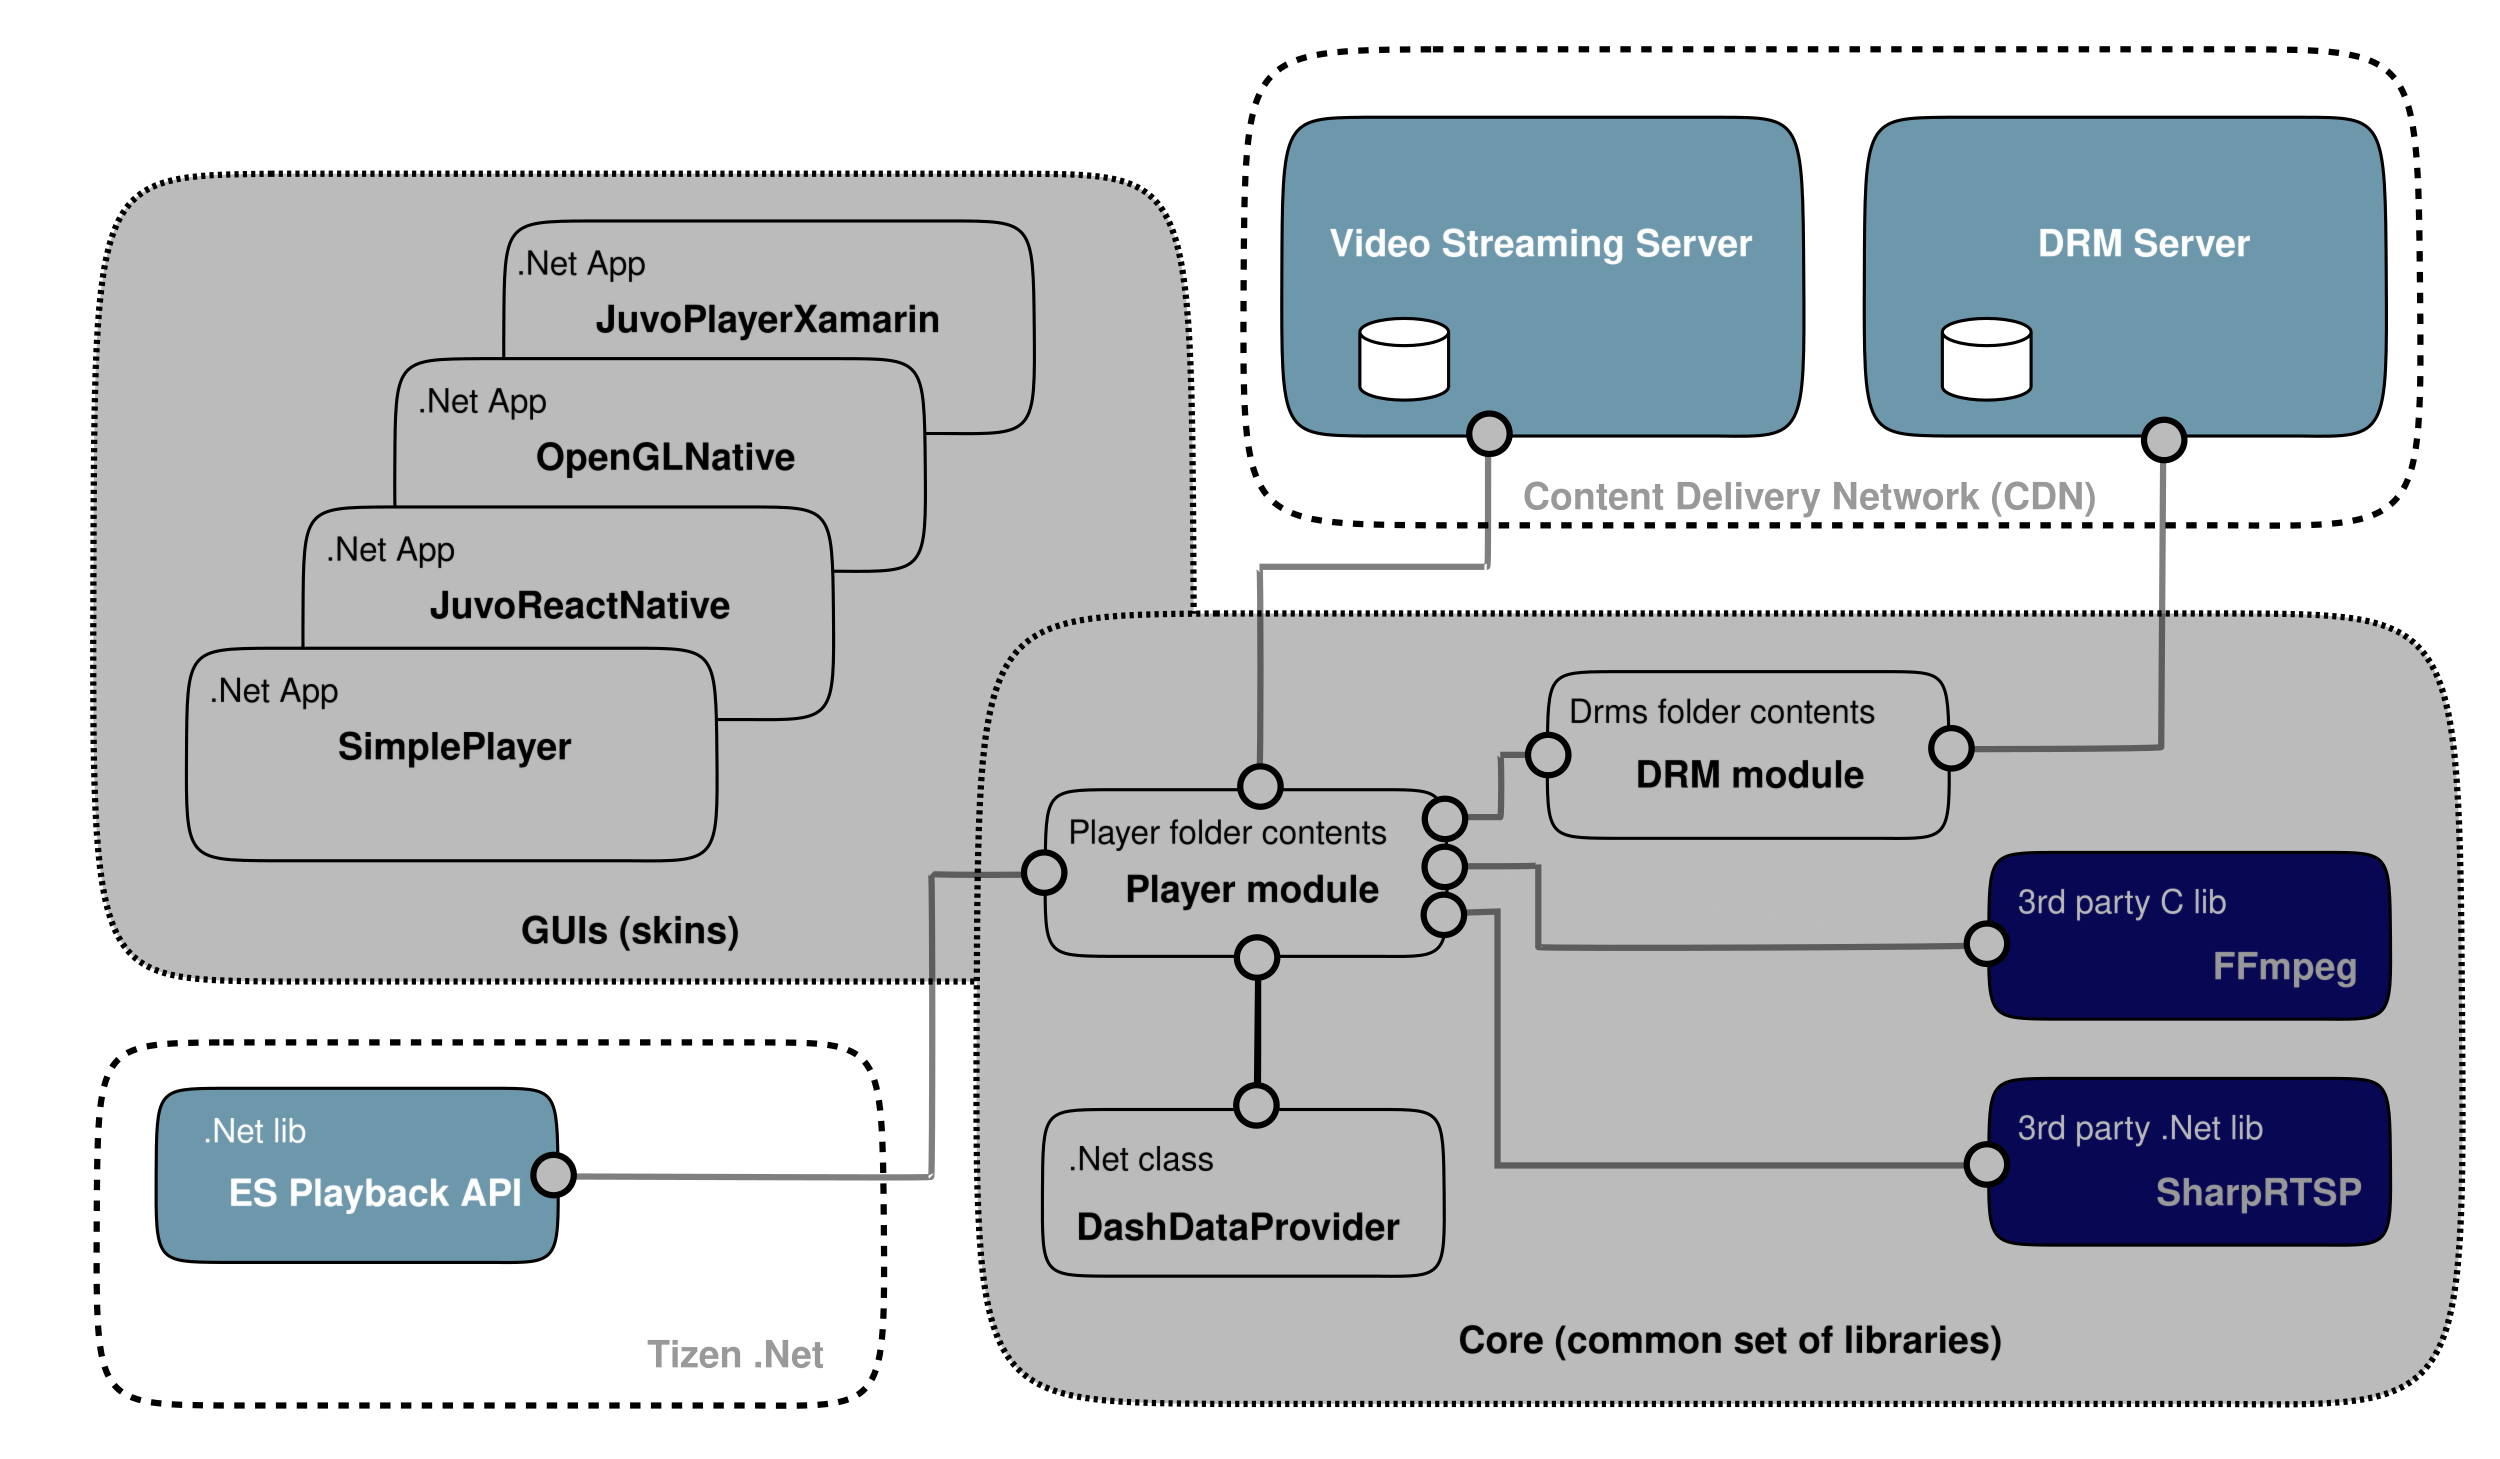
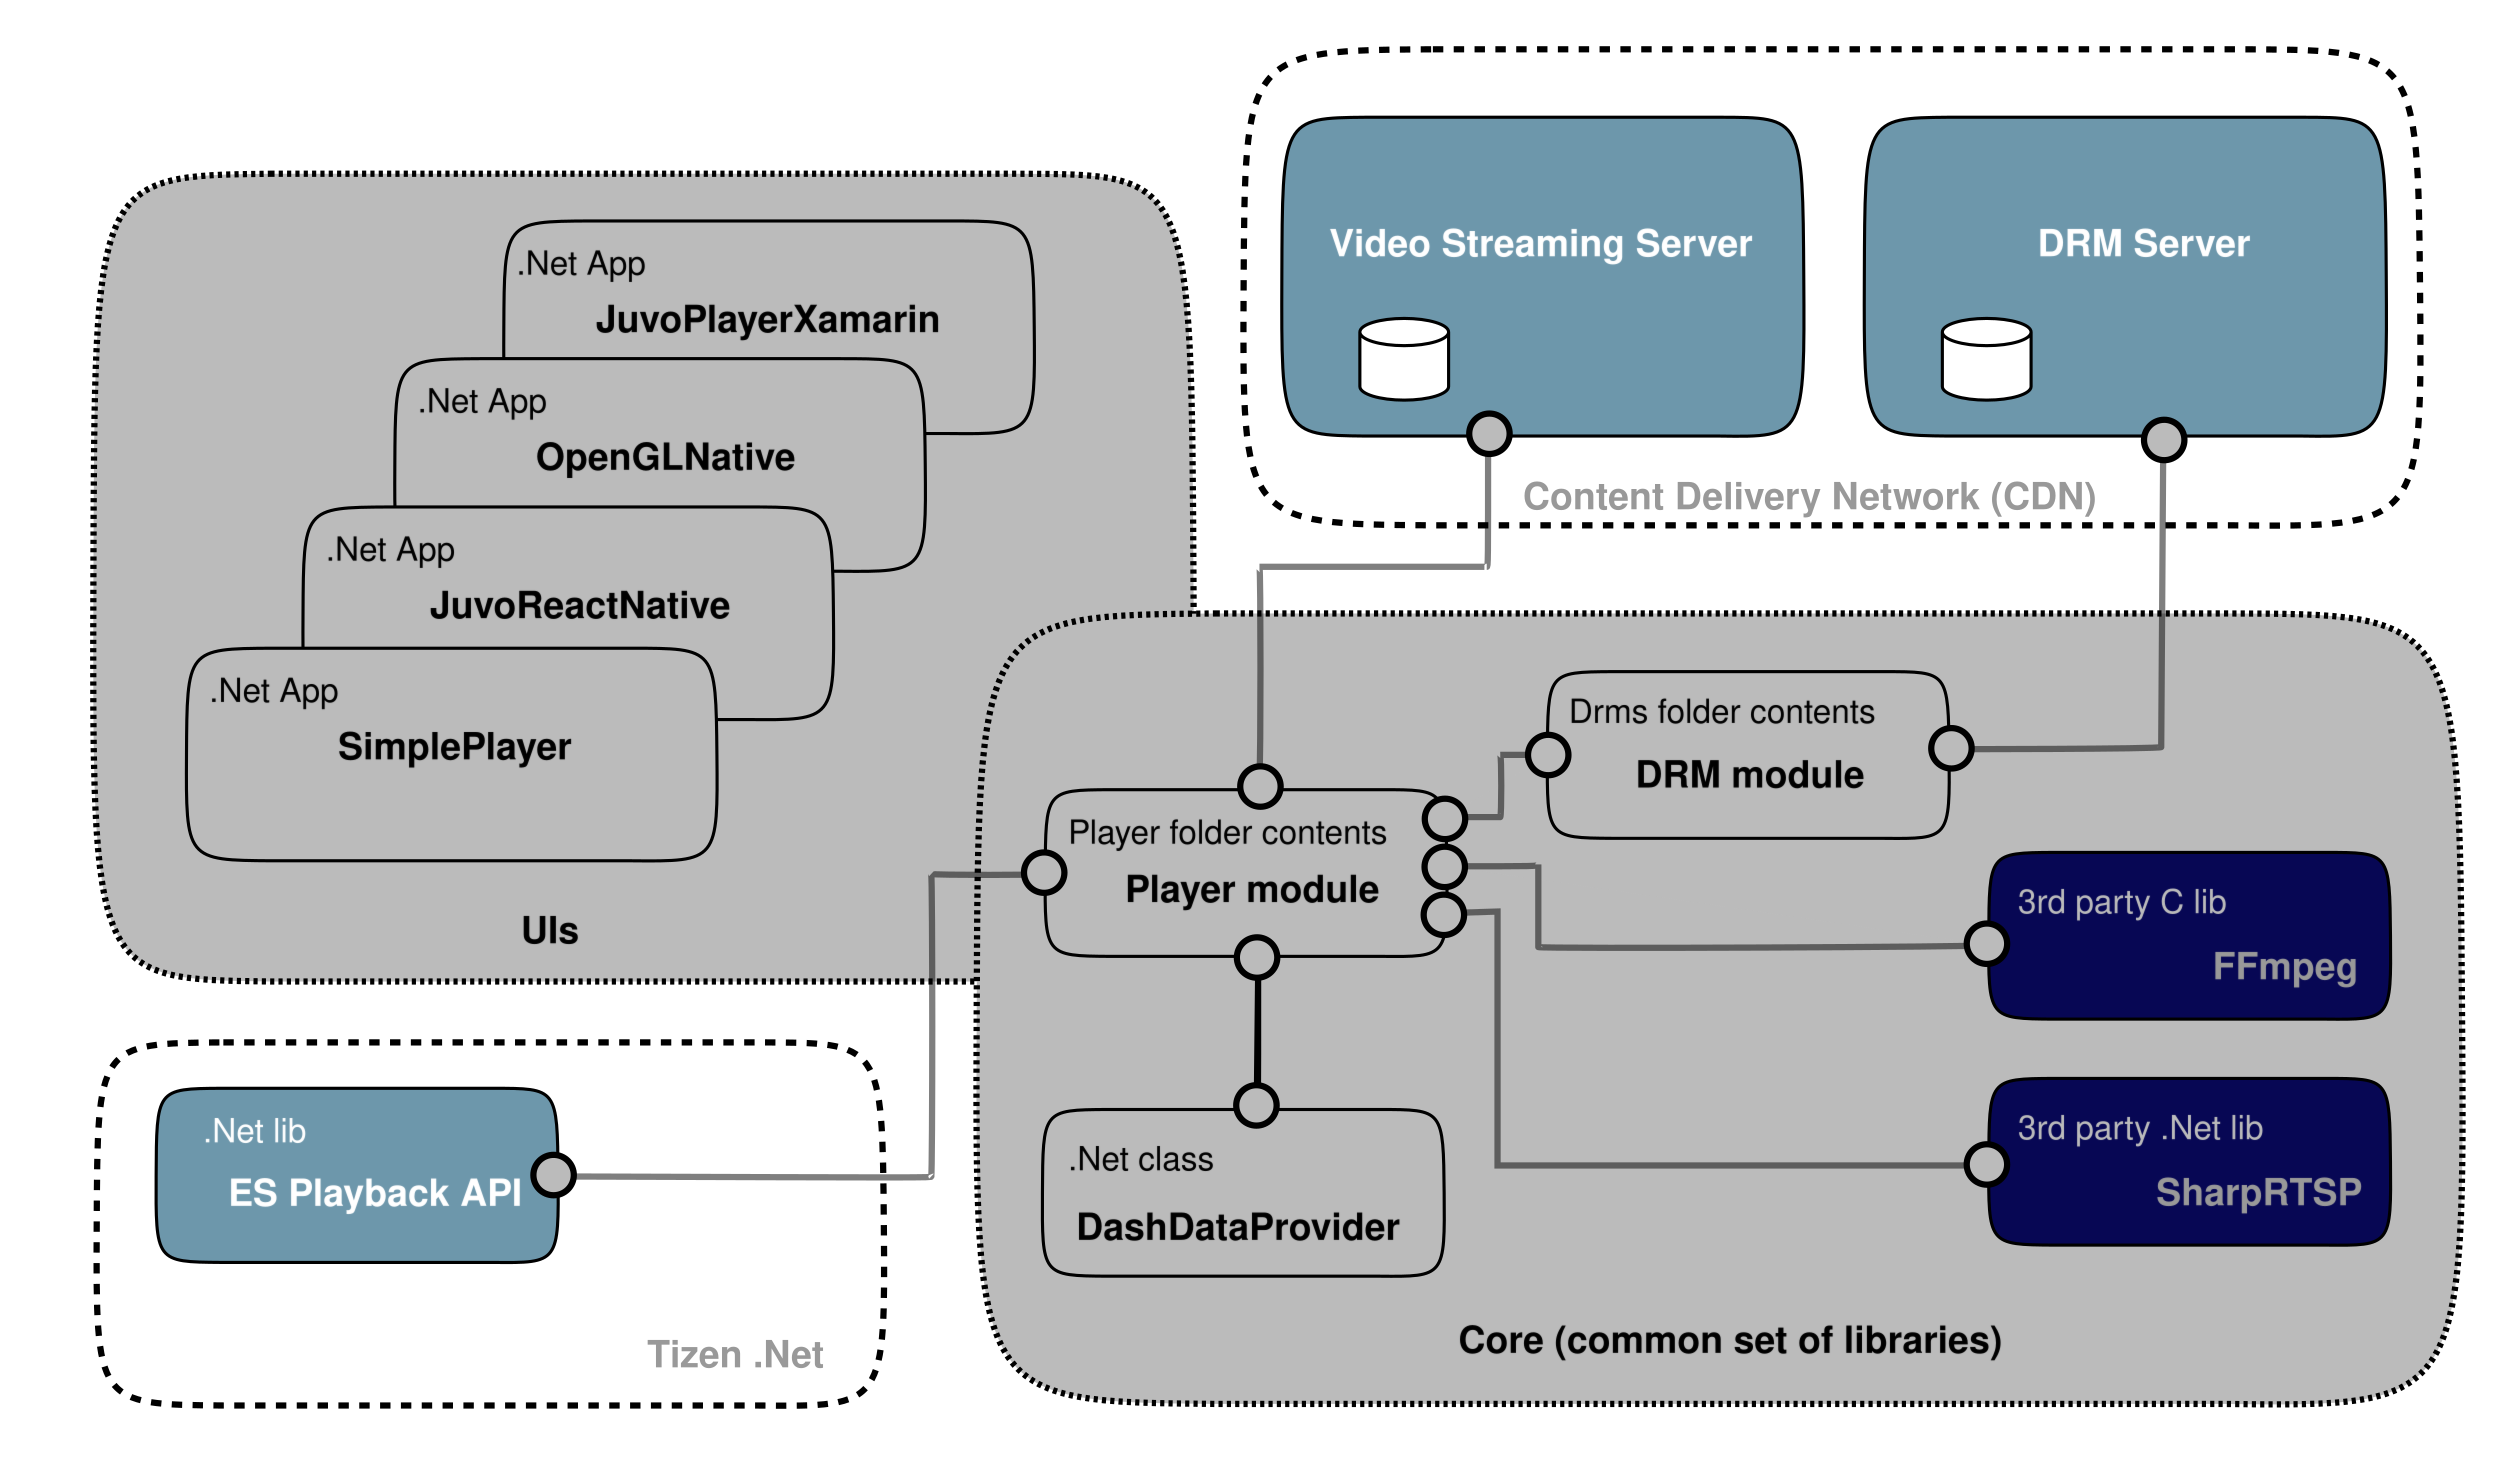
<svg xmlns="http://www.w3.org/2000/svg" width="1200" height="700" stroke="null" style="vector-effect: non-scaling-stroke;">
  <defs stroke="null" style="vector-effect: non-scaling-stroke;">
    <filter stroke="null" style="vector-effect: non-scaling-stroke;" id="svg_1_blur">
      <feGaussianBlur stroke="null" style="vector-effect: non-scaling-stroke;" stdDeviation="0.4" in="SourceGraphic" />
    </filter>
  </defs>
  <g stroke="null">
    <rect stroke="null" fill="#ffffff" id="canvas_background" height="702" width="1202" y="-1" x="-1" />
  </g>
  <g stroke="null">
    <path stroke="#000" style="vector-effect: non-scaling-stroke;" stroke-dasharray="2,2" fill="#BBBBBB" stroke-width="3" d="m129.786,83.4l358.129,0l0,0c83.937,0.306 83.894,-1.423 84.949,193.862c1.055,195.285 0.804,195.353 -84.949,193.862l-358.129,0l0,0c-85.532,-1.083 -85.535,-1.403 -84.949,-193.862c0.586,-192.459 0.088,-192.939 84.949,-193.862z" id="svg_76" />
    <path stroke-dasharray="2,2" stroke="#000" fill="#BBBBBB" stroke-width="3" d="m583.517,294.462l483.546,0l0,0c113.332,0.3 113.274,-1.392 114.698,189.714c1.424,191.106 1.086,191.173 -114.698,189.714l-483.546,0l0,0c-115.486,-1.06 -115.489,-1.373 -114.698,-189.714c0.791,-188.341 0.119,-188.811 114.698,-189.714z" id="svg_27" />
    <path stroke-dasharray="5,5" stroke="#000" fill="none" stroke-width="3" d="m107.209,500.349l256.251,0l0,0c60.059,0.138 60.028,-0.639 60.783,87.145c0.755,87.785 0.575,87.816 -60.783,87.145l-256.251,0l0,0c-61.201,-0.487 -61.202,-0.631 -60.783,-87.145c0.419,-86.515 0.063,-86.73 60.783,-87.145z" id="svg_39" />
    <path stroke-dasharray="5,5" stroke="#000" fill="#ffffff" stroke-width="3" d="m687.784,23.661l382.988,0l0,0c89.764,0.18 89.717,-0.838 90.845,114.248c1.128,115.086 0.86,115.127 -90.845,114.248l-382.988,0l0,0c-91.469,-0.638 -91.472,-0.827 -90.845,-114.248c0.627,-113.421 0.094,-113.704 90.845,-114.248z" id="svg_26" />
    <path stroke="#000" style="vector-effect: non-scaling-stroke;" fill="#6D97AB" stroke-width="1.5" d="m655.593,56.279l169.915,0l0,0c39.824,0.121 39.804,-0.561 40.304,76.515c0.5,77.077 0.381,77.104 -40.304,76.515l-169.915,0l0,0c-40.581,-0.427 -40.582,-0.554 -40.304,-76.515c0.278,-75.961 0.042,-76.151 40.304,-76.515z" id="svg_3" />
    <text stroke="#000" style="vector-effect: non-scaling-stroke;" font-weight="bold" filter="url(#svg_1_blur)" fill="#ffffff" stroke-width="0" x="638" y="123" id="svg_1" font-size="18" font-family="Helvetica, Arial, sans-serif" text-anchor="start" xml:space="preserve">Video Streaming Server</text>
    <path stroke="#000" style="vector-effect: non-scaling-stroke;" fill="#fff" stroke-width="1.5" stroke-opacity="null" fill-opacity="null" d="m695.328,159.377c0,3.611 -9.534,6.537 -21.296,6.537m21.296,-6.537l0,0c0,3.611 -9.534,6.537 -21.296,6.537c-11.761,0 -21.296,-2.927 -21.296,-6.537m0,0l0,0c0,-3.61 9.534,-6.537 21.296,-6.537c11.761,0 21.296,2.927 21.296,6.537l0,26.15c0,3.611 -9.534,6.537 -21.296,6.537c-11.761,0 -21.296,-2.927 -21.296,-6.537l0,-26.15z" id="svg_6" />
    <path stroke="#000" style="vector-effect: non-scaling-stroke;" fill="#6D97AB" stroke-width="1.5" d="m935.186,56.279l169.915,0l0,0c39.824,0.121 39.804,-0.561 40.304,76.515c0.5,77.077 0.381,77.104 -40.304,76.515l-169.915,0l0,0c-40.581,-0.427 -40.582,-0.554 -40.304,-76.515c0.278,-75.961 0.042,-76.151 40.304,-76.515z" id="svg_22" />
    <text stroke="#000" style="vector-effect: non-scaling-stroke;" font-weight="bold" filter="url(#svg_1_blur)" fill="#ffffff" stroke-width="0" x="978" y="123" id="svg_23" font-size="18" font-family="Helvetica, Arial, sans-serif" text-anchor="start" xml:space="preserve">DRM Server</text>
    <path stroke="#000" style="vector-effect: non-scaling-stroke;" fill="#fff" stroke-width="1.5" stroke-opacity="null" fill-opacity="null" d="m974.921,159.377c0,3.611 -9.534,6.537 -21.296,6.537m21.296,-6.537l0,0c0,3.611 -9.534,6.537 -21.296,6.537c-11.761,0 -21.296,-2.927 -21.296,-6.537m0,0l0,0c0,-3.61 9.534,-6.537 21.296,-6.537c11.761,0 21.296,2.927 21.296,6.537l0,26.15c0,3.611 -9.534,6.537 -21.296,6.537c-11.761,0 -21.296,-2.927 -21.296,-6.537l0,-26.15z" id="svg_24" />
    <text stroke="#000" font-weight="bold" fill="#999999" stroke-width="0" x="730.97" y="244.441" id="svg_25" font-size="18" font-family="Helvetica, Arial, sans-serif" text-anchor="start" xml:space="preserve">Content Delivery Network (CDN)</text>
    <path stroke="#000" style="vector-effect: non-scaling-stroke;" fill="#BBBBBB" stroke-width="1.5" d="m282.796,106.055l172.682,0l0,0c40.473,0.081 40.452,-0.374 40.96,51.02c0.509,51.394 0.388,51.412 -40.96,51.02l-172.682,0l0,0c-41.242,-0.285 -41.243,-0.369 -40.96,-51.02c0.283,-50.65 0.042,-50.777 40.96,-51.02z" id="svg_33" />
    <text stroke="#000" style="vector-effect: non-scaling-stroke;" font-weight="bold" filter="url(#svg_1_blur)" fill="#000000" stroke-width="0" x="285.968" y="159.411" id="svg_36" font-size="18" font-family="Helvetica, Arial, sans-serif" text-anchor="start" xml:space="preserve">JuvoPlayerXamarin</text>
    <text stroke="#000" style="vector-effect: non-scaling-stroke;" font-weight="normal" filter="url(#svg_1_blur)" fill="#000000" stroke-width="0" x="247.884" y="131.842" id="svg_37" font-size="16" font-family="Helvetica, Arial, sans-serif" text-anchor="start" xml:space="preserve">.Net App</text>
    <path stroke="#000" fill="#070754" stroke-width="1.5" d="m985.631,517.637l130.78,0l0,0c30.652,0.063 30.636,-0.294 31.021,40.009c0.385,40.303 0.294,40.317 -31.021,40.009l-130.78,0l0,0c-31.234,-0.224 -31.235,-0.29 -31.021,-40.009c0.214,-39.72 0.032,-39.819 31.021,-40.009z" id="svg_41" />
    <text stroke="#000" font-weight="bold" filter="url(#svg_1_blur)" fill="#999999" stroke-width="0" x="1034.949" y="578.523" id="svg_42" font-size="18" font-family="Helvetica, Arial, sans-serif" text-anchor="start" xml:space="preserve">SharpRTSP</text>
    <text stroke="#000" font-weight="normal" filter="url(#svg_1_blur)" fill="#BBBBBB" stroke-width="0" x="968.607" y="546.814" id="svg_43" font-size="16" font-family="Helvetica, Arial, sans-serif" text-anchor="start" xml:space="preserve">3rd party .Net lib</text>
    <path stroke="#000" fill="#070754" stroke-width="1.5" d="m985.631,409.163l130.78,0l0,0c30.652,0.063 30.636,-0.294 31.021,40.009c0.385,40.303 0.294,40.317 -31.021,40.009l-130.78,0l0,0c-31.234,-0.224 -31.235,-0.29 -31.021,-40.009c0.214,-39.72 0.032,-39.819 31.021,-40.009z" id="svg_44" />
    <text stroke="#000" font-weight="bold" filter="url(#svg_1_blur)" fill="#999999" stroke-width="0" x="1062.06" y="470.049" id="svg_45" font-size="18" font-family="Helvetica, Arial, sans-serif" text-anchor="start" xml:space="preserve">FFmpeg</text>
    <text stroke="#000" font-weight="normal" filter="url(#svg_1_blur)" fill="#BBBBBB" stroke-width="0" x="968.607" y="438.34" id="svg_46" font-size="16" font-family="Helvetica, Arial, sans-serif" text-anchor="start" xml:space="preserve">3rd party C lib</text>
    <path stroke="#000" style="vector-effect: non-scaling-stroke;" fill="none" stroke-width="1.5" d="m773.767,322.383l130.78,0l0,0c30.652,0.063 30.636,-0.294 31.021,40.009c0.385,40.303 0.294,40.317 -31.021,40.009l-130.78,0l0,0c-31.234,-0.224 -31.235,-0.29 -31.021,-40.009c0.214,-39.72 0.032,-39.819 31.021,-40.009z" id="svg_47" />
    <text stroke="#000" style="vector-effect: non-scaling-stroke;" font-weight="bold" filter="url(#svg_1_blur)" fill="#000000" stroke-width="0" x="785" y="378" id="svg_48" font-size="18" font-family="Helvetica, Arial, sans-serif" text-anchor="start" xml:space="preserve">DRM module</text>
    <text stroke="#000" style="vector-effect: non-scaling-stroke;" font-weight="normal" filter="url(#svg_1_blur)" fill="#000000" stroke-width="0" x="753" y="347" id="svg_49" font-size="16" font-family="Helvetica, Arial, sans-serif" text-anchor="start" xml:space="preserve">Drms folder contents</text>
    <path stroke="#000" fill="none" stroke-width="1.5" d="m532.727,379.042l130.78,0l0,0c30.652,0.063 30.636,-0.294 31.021,40.009c0.385,40.303 0.294,40.317 -31.021,40.009l-130.78,0l0,0c-31.234,-0.224 -31.235,-0.29 -31.021,-40.009c0.214,-39.72 0.032,-39.819 31.021,-40.009z" id="svg_50" />
    <text stroke="#000" font-weight="bold" filter="url(#svg_1_blur)" fill="#000000" stroke-width="0" x="540" y="433" id="svg_51" font-size="18" font-family="Helvetica, Arial, sans-serif" text-anchor="start" xml:space="preserve">Player module</text>
    <text stroke="#000" style="vector-effect: non-scaling-stroke;" font-weight="normal" filter="url(#svg_1_blur)" fill="#000000" stroke-width="0" x="512.674" y="405" id="svg_52" font-size="16" font-family="Helvetica, Arial, sans-serif" text-anchor="start" xml:space="preserve">Player folder contents</text>
    <path stroke="#000" style="vector-effect: non-scaling-stroke;" fill="none" stroke-width="1.5" d="m531.394,532.553l130.78,0l0,0c30.652,0.063 30.636,-0.294 31.021,40.009c0.385,40.303 0.294,40.317 -31.021,40.009l-130.78,0l0,0c-31.234,-0.224 -31.235,-0.29 -31.021,-40.009c0.214,-39.72 0.032,-39.819 31.021,-40.009z" id="svg_53" />
    <text stroke="#000" style="vector-effect: non-scaling-stroke;" font-weight="bold" filter="url(#svg_1_blur)" fill="#000000" stroke-width="0" x="516.524" y="595.134" id="svg_54" font-size="18" font-family="Helvetica, Arial, sans-serif" text-anchor="start" xml:space="preserve">DashDataProvider</text>
    <text stroke="#000" style="vector-effect: non-scaling-stroke;" font-weight="normal" filter="url(#svg_1_blur)" fill="#000000" stroke-width="0" x="512.674" y="561.73" id="svg_55" font-size="16" font-family="Helvetica, Arial, sans-serif" text-anchor="start" xml:space="preserve">.Net class</text>
    <text stroke="#000" font-weight="bold" fill="#999999" stroke-width="0" x="310.631" y="656.306" id="svg_60" font-size="18" font-family="Helvetica, Arial, sans-serif" text-anchor="start" xml:space="preserve">Tizen .Net</text>
    <path stroke="#000" fill="#6D97AB" stroke-width="1.5" d="m105.987,522.381l130.851,0l0,0c30.668,0.066 30.653,-0.307 31.038,41.79c0.385,42.096 0.294,42.111 -31.038,41.79l-130.851,0l0,0c-31.251,-0.233 -31.252,-0.303 -31.038,-41.79c0.214,-41.487 0.032,-41.591 31.038,-41.79z" id="svg_61" />
    <text stroke="#000" style="vector-effect: non-scaling-stroke;" font-weight="normal" filter="url(#svg_1_blur)" fill="#ffffff" stroke-width="0" x="97.417" y="548.31" id="svg_62" font-size="16" font-family="Helvetica, Arial, sans-serif" text-anchor="start" xml:space="preserve">.Net lib</text>
    <text stroke="#000" style="vector-effect: non-scaling-stroke;" font-weight="bold" filter="url(#svg_1_blur)" fill="#ffffff" stroke-width="0" x="109.518" y="578.818" id="svg_63" font-size="18" font-family="Helvetica, Arial, sans-serif" text-anchor="start" xml:space="preserve">ES Playback API</text>
    <path stroke="#000" style="vector-effect: non-scaling-stroke;" fill="#BBBBBB" stroke-width="1.5" d="m230.479,172.157l172.682,0l0,0c40.473,0.081 40.452,-0.374 40.96,51.02c0.509,51.394 0.388,51.412 -40.96,51.02l-172.682,0l0,0c-41.242,-0.285 -41.243,-0.369 -40.96,-51.02c0.283,-50.65 0.042,-50.777 40.96,-51.02z" id="svg_64" />
    <text stroke="#000" style="vector-effect: non-scaling-stroke;" font-weight="bold" filter="url(#svg_1_blur)" fill="#000000" stroke-width="0" x="257.155" y="225.512" id="svg_65" font-size="18" font-family="Helvetica, Arial, sans-serif" text-anchor="start" xml:space="preserve">OpenGLNative</text>
    <text stroke="#000" style="vector-effect: non-scaling-stroke;" font-weight="normal" filter="url(#svg_1_blur)" fill="#000000" stroke-width="0" x="200.427" y="197.944" id="svg_66" font-size="16" font-family="Helvetica, Arial, sans-serif" text-anchor="start" xml:space="preserve">.Net App</text>
    <path stroke="#000" style="vector-effect: non-scaling-stroke;" fill="#BBBBBB" stroke-width="1.5" d="m186.411,243.343l172.682,0l0,0c40.473,0.081 40.452,-0.374 40.96,51.02c0.509,51.394 0.388,51.412 -40.96,51.02l-172.682,0l0,0c-41.242,-0.285 -41.243,-0.369 -40.96,-51.02c0.283,-50.65 0.042,-50.777 40.96,-51.02z" id="svg_67" />
    <text stroke="#000" style="vector-effect: non-scaling-stroke;" font-weight="bold" filter="url(#svg_1_blur)" fill="#000000" stroke-width="0" x="206.307" y="296.699" id="svg_68" font-size="18" font-family="Helvetica, Arial, sans-serif" text-anchor="start" xml:space="preserve">JuvoReactNative</text>
    <text stroke="#000" style="vector-effect: non-scaling-stroke;" font-weight="normal" filter="url(#svg_1_blur)" fill="#000000" stroke-width="0" x="156.359" y="269.13" id="svg_69" font-size="16" font-family="Helvetica, Arial, sans-serif" text-anchor="start" xml:space="preserve">.Net App</text>
    <path stroke="#000" style="vector-effect: non-scaling-stroke;" fill="#BBBBBB" stroke-width="1.5" d="m130.479,311.14l172.682,0l0,0c40.473,0.081 40.452,-0.374 40.96,51.02c0.509,51.394 0.388,51.412 -40.96,51.02l-172.682,0l0,0c-41.242,-0.285 -41.243,-0.369 -40.96,-51.02c0.283,-50.65 0.042,-50.777 40.96,-51.02z" id="svg_73" />
    <text stroke="#000" style="vector-effect: non-scaling-stroke;" font-weight="bold" filter="url(#svg_1_blur)" fill="#000000" stroke-width="0" x="162.239" y="364.495" id="svg_74" font-size="18" font-family="Helvetica, Arial, sans-serif" text-anchor="start" xml:space="preserve">SimplePlayer</text>
    <text stroke="#000" style="vector-effect: non-scaling-stroke;" font-weight="normal" filter="url(#svg_1_blur)" fill="#000000" stroke-width="0" x="100.427" y="336.927" id="svg_75" font-size="16" font-family="Helvetica, Arial, sans-serif" text-anchor="start" xml:space="preserve">.Net App</text>
    <text stroke="#000" style="vector-effect: non-scaling-stroke;" font-weight="bold" filter="url(#svg_1_blur)" fill="#000000" stroke-width="0" x="700" y="649.371" id="svg_78" font-size="18" font-family="Helvetica, Arial, sans-serif" text-anchor="start" xml:space="preserve">Core (common set of libraries)</text>
    <path stroke="#000" id="svg_158" d="m267.651,564.693c179.998,0.623 179.998,0.623 179.331,0c0.667,0.623 0.667,-144.581 0,-145.204c0.667,0.623 55.333,0.623 54.666,0" opacity="0.5" stroke-opacity="null" stroke-width="3" fill="none" />
-     <text stroke="#000" style="cursor: move; vector-effect: non-scaling-stroke;" font-weight="bold" filter="url(#svg_1_blur)" fill="#000000" stroke-width="0" x="250" y="452.761" id="svg_80" font-size="18" font-family="Helvetica, Arial, sans-serif" text-anchor="start" xml:space="preserve">GUIs (skins)</text>
+     <text stroke="#000" style="cursor: move; vector-effect: non-scaling-stroke;" font-weight="bold" filter="url(#svg_1_blur)" fill="#000000" stroke-width="0" x="250" y="452.761" id="svg_80" font-size="18" font-family="Helvetica, Arial, sans-serif" text-anchor="start" xml:space="preserve">UIs</text>
    <path stroke="#000" id="svg_156" fill-opacity="null" stroke-opacity="null" stroke-dasharray="5,5" stroke-width="3" fill="none" />
    <path stroke="#000" id="svg_159" d="m714.28,209.739c0,62.337 0,62.337 -0.649,62.337c0.649,0 -108.441,0 -109.09,0c0.649,0 0.649,97.402 0,97.402" opacity="0.5" fill-opacity="null" stroke-opacity="null" stroke-width="3" fill="none" />
    <path stroke="#000" id="svg_160" d="m603.891,469.782c0,62.681 0,62.681 -0.649,62.681l0.649,-62.681z" fill-opacity="null" stroke-opacity="null" stroke-width="3" fill="none" />
    <path stroke="#000" id="svg_161" d="m694.8,389.607" opacity="0.5" fill-opacity="null" stroke-opacity="null" stroke-width="3" fill="#BBBBBB" />
    <path stroke="#000" id="svg_162" d="m694.8,392.205c25.974,0 25.974,0 25.324,-0c0.649,0 0.649,-29.87 0,-29.87c0.649,0 23.376,0 22.727,0" opacity="0.5" fill-opacity="null" stroke-opacity="null" stroke-width="3" fill="#BBBBBB" />
    <path stroke="#000" id="svg_165" d="m694.953,415.818c43.435,0 43.435,0 43.435,-0.902c0,0.902 0,40.579 0,39.677c0,0.902 216.163,-0 216.163,-0.902" opacity="0.5" fill-opacity="null" stroke-opacity="null" stroke-width="3" fill="#BBBBBB" />
    <path stroke="#000" id="svg_166" d="m1072.733,341.416" opacity="0.5" stroke-opacity="null" stroke-width="3" fill="none" />
    <path stroke="#000" style="vector-effect: non-scaling-stroke;" id="svg_167" d="m1038.39,208.082c-1.01,151.516 -1.01,151.516 -1.01,150.506c0,1.01 -101.011,1.01 -101.011,1.01" opacity="0.5" fill-opacity="null" stroke-opacity="null" stroke-width="3" fill="none" />
    <path stroke="#000" id="svg_168" fill-opacity="null" stroke-opacity="null" stroke-width="3" fill="none" />
    <path stroke="#000" id="svg_170" d="m694.54,438.289l24.275,-0.75l0,121.886l234.396,0" opacity="0.5" fill-opacity="null" stroke-opacity="null" stroke-width="3" fill="none" />
    <ellipse stroke="#000" ry="9.702" rx="9.702" id="svg_234" cy="362.413" cx="743.15" fill-opacity="null" stroke-opacity="null" stroke-width="3" fill="#BBBBBB" />
    <ellipse stroke="#000" ry="9.702" rx="9.702" id="svg_236" cy="208.205" cx="714.929" fill-opacity="null" stroke-opacity="null" stroke-width="3" fill="#BBBBBB" />
    <ellipse stroke="#000" ry="9.702" rx="9.702" id="svg_237" cy="211.19" cx="1038.819" fill-opacity="null" stroke-opacity="null" stroke-width="3" fill="#BBBBBB" />
    <ellipse stroke="#000" ry="9.702" rx="9.702" id="svg_238" cy="377.537" cx="605.013" fill-opacity="null" stroke-opacity="null" stroke-width="3" fill="#BBBBBB" />
    <ellipse stroke="#000" ry="9.702" rx="9.702" id="svg_239" cy="452.988" cx="953.742" fill-opacity="null" stroke-opacity="null" stroke-width="3" fill="#BBBBBB" />
    <ellipse stroke="#000" ry="9.702" rx="9.702" id="svg_240" cy="558.95" cx="953.723" fill-opacity="null" stroke-opacity="null" stroke-width="3" fill="#BBBBBB" />
    <ellipse stroke="#000" ry="9.702" rx="9.702" id="svg_241" cy="459.619" cx="603.397" fill-opacity="null" stroke-opacity="null" stroke-width="3" fill="#BBBBBB" />
    <ellipse stroke="#000" ry="9.702" rx="9.702" id="svg_242" cy="530.591" cx="603.086" fill-opacity="null" stroke-opacity="null" stroke-width="3" fill="#BBBBBB" />
    <ellipse stroke="#000" ry="9.702" rx="9.702" id="svg_243" cy="393.077" cx="693.597" fill-opacity="null" stroke-opacity="null" stroke-width="3" fill="#BBBBBB" />
    <ellipse stroke="#000" ry="9.702" rx="9.702" id="svg_244" cy="416.112" cx="693.485" fill-opacity="null" stroke-opacity="null" stroke-width="3" fill="#BBBBBB" />
    <ellipse stroke="#000" ry="9.702" rx="9.702" id="svg_245" cy="439.123" cx="693.062" fill-opacity="null" stroke-opacity="null" stroke-width="3" fill="#BBBBBB" />
    <ellipse stroke="#000" ry="9.702" rx="9.702" id="svg_246" cy="564.026" cx="265.73" fill-opacity="null" stroke-opacity="null" stroke-width="3" fill="#BBBBBB" />
    <ellipse stroke="#000" ry="9.702" rx="9.702" id="svg_247" cy="418.865" cx="501.214" fill-opacity="null" stroke-opacity="null" stroke-width="3" fill="#BBBBBB" />
    <ellipse stroke="#000" ry="9.702" rx="9.702" id="svg_248" cy="359.187" cx="936.698" fill-opacity="null" stroke-opacity="null" stroke-width="3" fill="#BBBBBB" />
  </g>
</svg>
